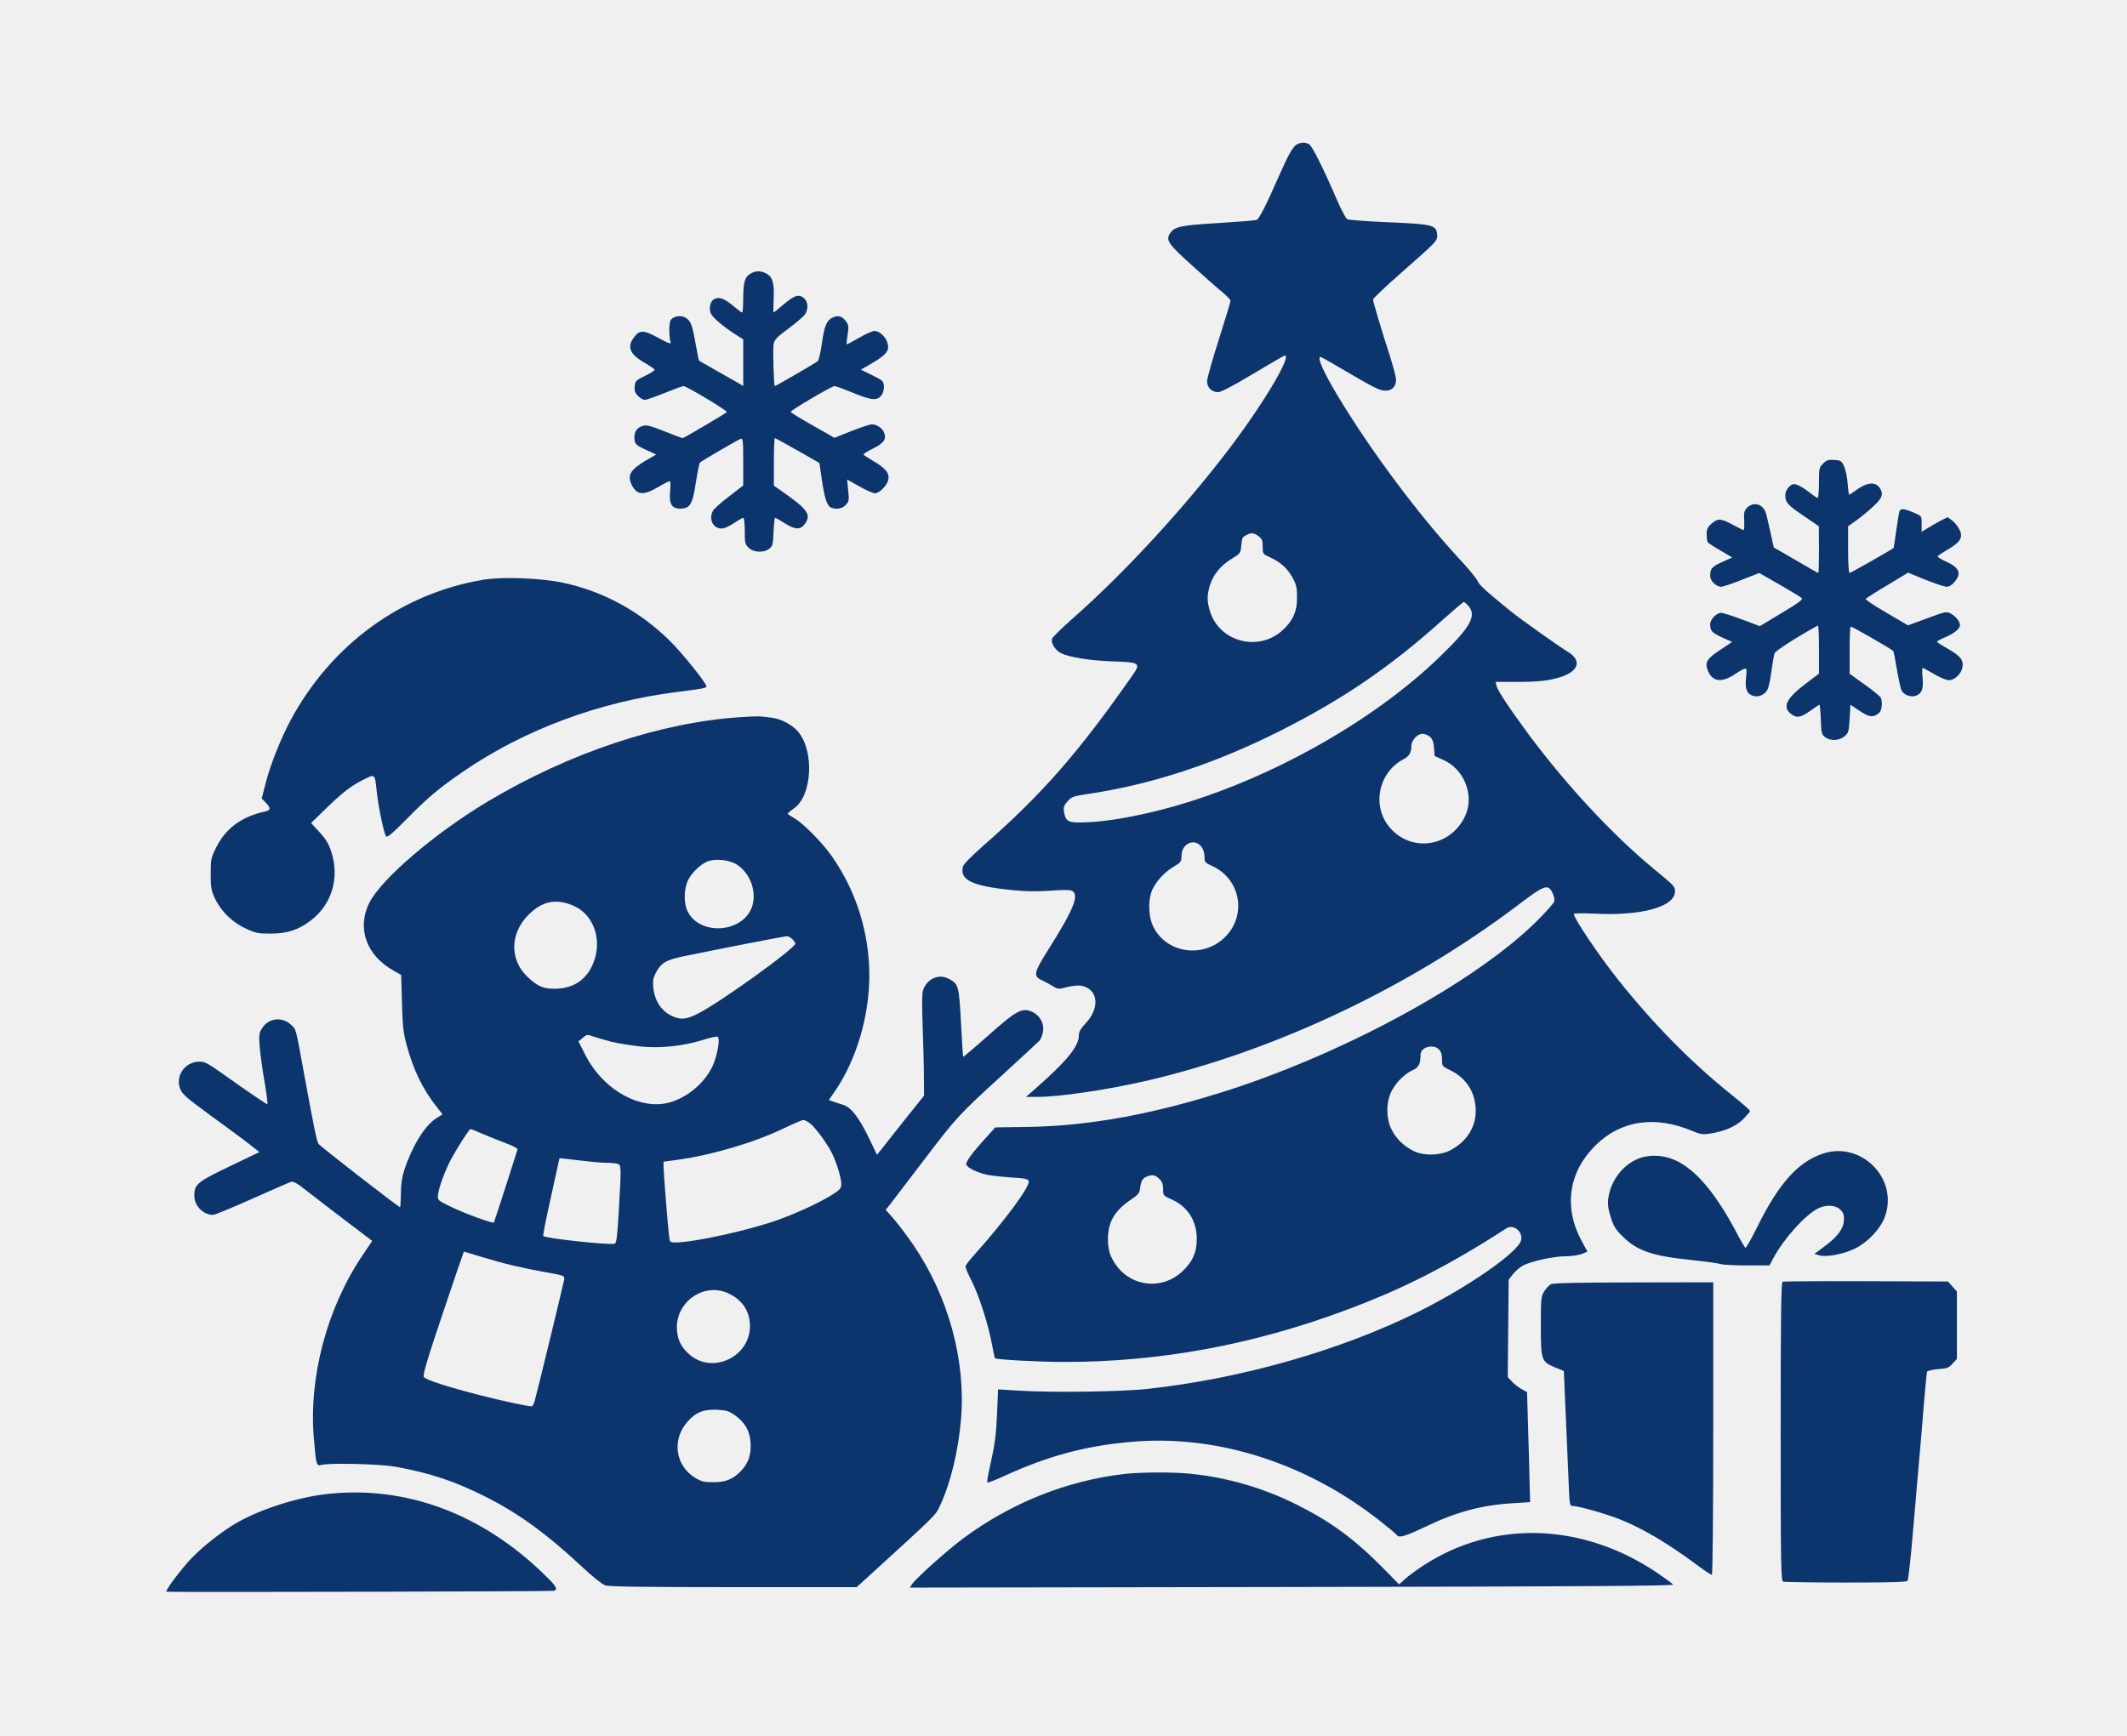
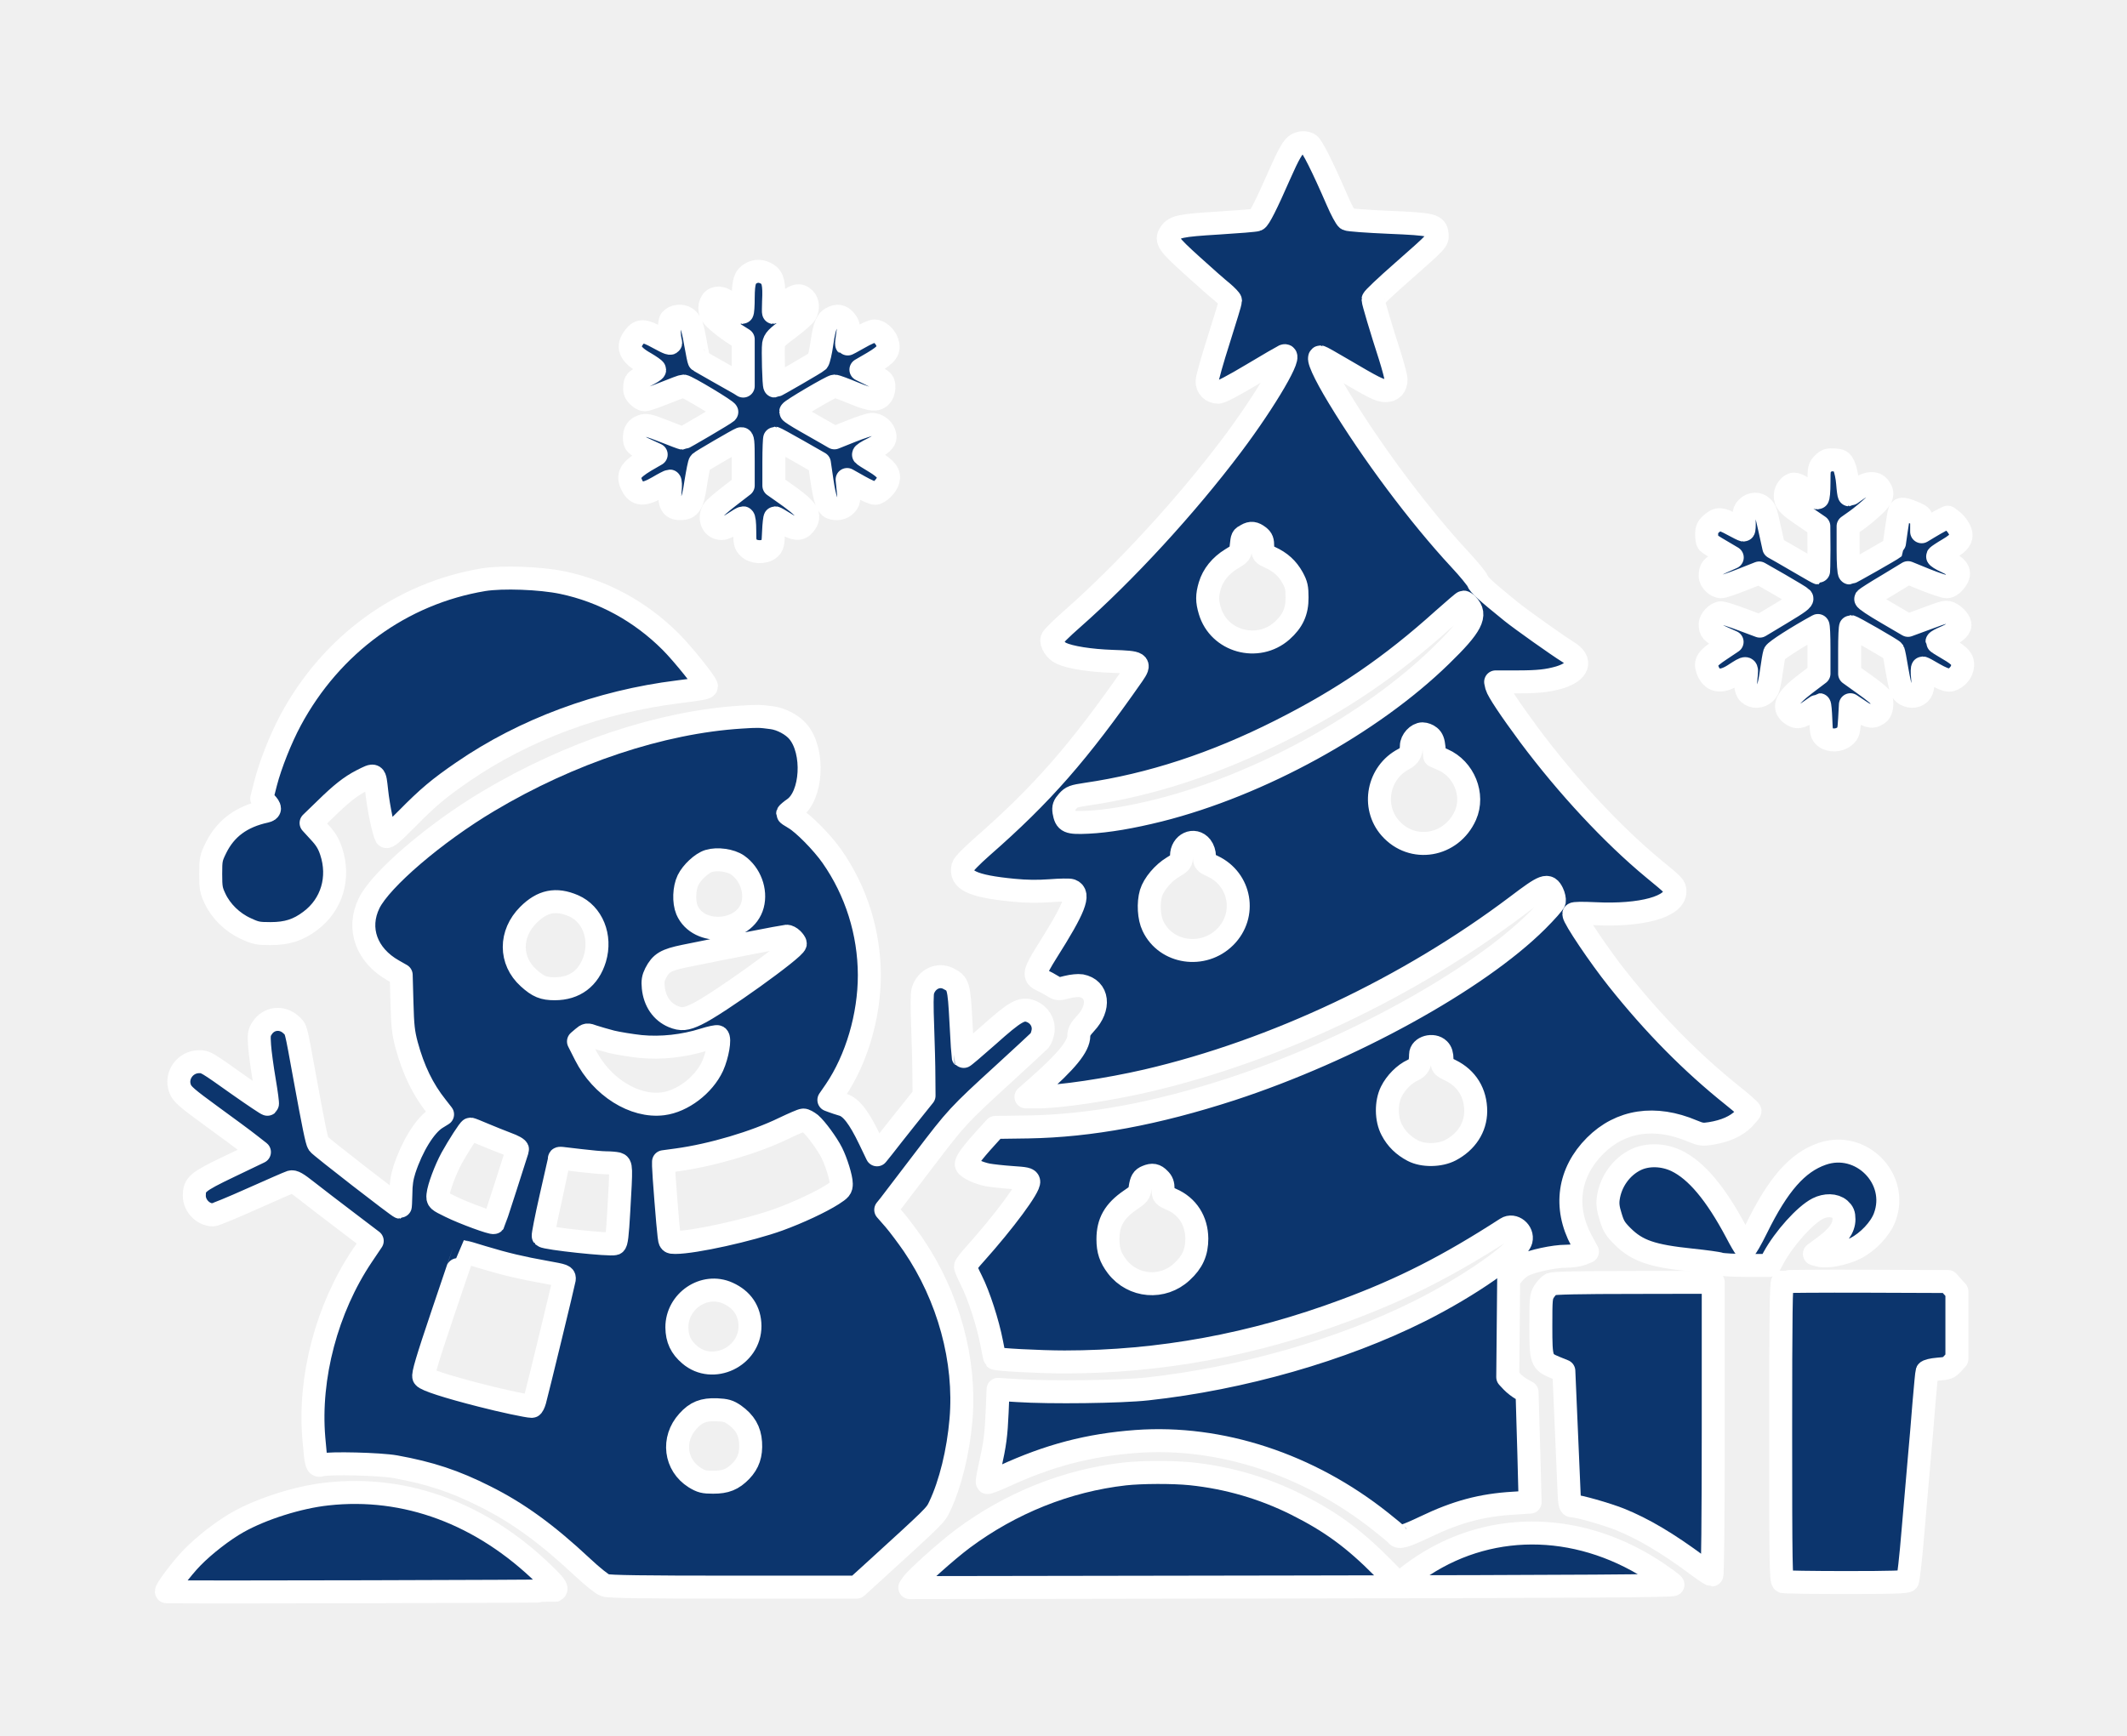
<svg xmlns="http://www.w3.org/2000/svg" version="1.0" width="1388pt" height="1133pt" viewBox="0 0 1388 1133" preserveAspectRatio="xMidYMid meet">
-   <g transform="translate(0,1133) scale(0.1,-0.1)" fill="#0c356d" stroke="none">
+   <g transform="translate(0,1133) scale(0.1,-0.1)" fill="#0c356d" stroke="#ffffff" stroke-width="150" stroke-linejoin="round" stroke-linecap="round">
    <path d="M8464 10388 c-25 -12 -55 -64 -114 -198 -84 -192 -133 -289 -149 -295 -9 -4 -122 -13 -251 -21 -248 -15 -286 -23 -315 -68 -29 -44 -11 -69 144 -209 80 -73 170 -152 199 -175 28 -24 52 -49 52 -55 0 -7 -34 -120 -76 -252 -42 -131 -77 -255 -77 -273 -1 -41 30 -72 73 -72 17 0 99 43 221 116 107 64 200 118 207 121 66 27 -115 -285 -340 -584 -299 -397 -696 -829 -1040 -1132 -70 -61 -130 -121 -133 -131 -9 -27 23 -77 60 -94 56 -27 189 -48 335 -53 178 -6 185 -11 133 -87 -356 -510 -592 -780 -985 -1124 -69 -61 -120 -113 -124 -128 -23 -89 61 -129 331 -155 82 -8 157 -9 238 -3 64 5 126 6 136 2 60 -22 23 -116 -156 -399 -86 -137 -91 -162 -35 -187 20 -9 53 -27 72 -39 34 -21 37 -21 94 -6 32 8 73 12 91 9 111 -21 126 -143 29 -246 -33 -36 -44 -55 -44 -80 0 -69 -78 -166 -280 -343 l-65 -57 75 0 c145 0 460 47 715 106 836 195 1706 607 2414 1141 182 138 202 145 232 85 9 -18 14 -43 12 -55 -3 -12 -54 -69 -112 -127 -390 -389 -1223 -847 -1996 -1100 -493 -160 -917 -239 -1325 -246 l-215 -3 -57 -63 c-95 -104 -139 -164 -132 -181 8 -21 78 -54 139 -66 28 -5 98 -13 157 -17 91 -6 107 -9 111 -25 9 -34 -161 -263 -350 -474 -35 -38 -63 -75 -63 -82 0 -8 17 -48 39 -91 49 -97 107 -277 132 -406 10 -54 20 -100 22 -102 9 -9 293 -24 454 -24 620 0 1226 111 1832 337 377 140 672 290 1051 535 46 30 110 -22 96 -78 -20 -78 -338 -300 -662 -462 -507 -254 -1161 -441 -1776 -508 -170 -19 -634 -25 -849 -11 l-126 8 -6 -148 c-7 -153 -13 -202 -48 -361 -12 -51 -19 -96 -16 -99 3 -3 52 16 109 42 293 135 552 203 863 226 550 40 1127 -150 1598 -525 53 -42 99 -80 102 -86 13 -21 56 -8 186 54 204 98 369 142 574 154 l110 7 -4 151 c-2 82 -6 244 -10 359 l-6 208 -35 19 c-19 11 -48 33 -63 49 l-28 30 3 318 3 318 28 36 c16 21 46 46 67 57 57 29 201 60 279 60 38 0 84 7 104 15 l36 15 -39 72 c-117 218 -84 446 89 619 166 166 391 200 636 96 53 -22 66 -24 117 -16 94 15 167 47 215 95 23 24 43 47 43 52 0 5 -51 50 -112 99 -269 215 -515 464 -752 762 -118 148 -286 397 -286 425 0 5 56 6 138 2 305 -15 522 45 522 145 0 33 -2 36 -141 150 -266 220 -561 537 -809 869 -125 169 -205 289 -214 322 l-6 27 142 0 c133 0 198 7 274 29 125 38 150 109 57 166 -65 40 -306 211 -368 261 -167 135 -214 178 -223 203 -6 15 -58 79 -117 142 -266 287 -573 698 -790 1057 -95 157 -143 263 -118 263 5 0 67 -35 138 -77 211 -124 247 -143 287 -143 43 0 68 27 68 73 0 15 -18 83 -39 150 -56 173 -111 357 -111 372 0 7 84 87 188 178 235 207 234 206 230 248 -6 60 -29 66 -316 78 -140 6 -261 15 -270 20 -9 5 -39 60 -66 123 -97 224 -164 356 -184 367 -25 13 -50 13 -78 -1z m-250 -2559 c22 -17 26 -29 26 -68 0 -47 1 -48 48 -69 68 -31 113 -72 147 -133 25 -46 29 -65 29 -129 1 -92 -29 -156 -99 -218 -158 -139 -411 -69 -470 131 -19 64 -19 100 0 165 21 70 70 130 140 173 59 35 60 37 65 87 6 55 5 54 35 70 29 17 49 14 79 -9z m1361 -446 c66 -66 29 -138 -172 -333 -456 -445 -1183 -844 -1838 -1009 -181 -45 -337 -72 -465 -78 -130 -6 -145 1 -157 69 -4 29 0 41 24 68 26 29 37 33 123 46 419 61 837 198 1265 414 411 207 722 420 1063 727 70 62 129 113 133 113 4 0 15 -7 24 -17z m-245 -861 c17 -14 24 -32 28 -73 l4 -54 54 -24 c138 -60 206 -230 147 -363 -91 -204 -347 -247 -491 -83 -123 140 -79 363 88 450 35 18 50 43 50 85 0 38 39 80 73 80 14 0 35 -8 47 -18z m-1491 -718 c13 -17 21 -41 21 -65 0 -37 2 -40 55 -64 181 -86 222 -319 80 -461 -143 -143 -387 -107 -471 71 -27 56 -32 150 -13 215 18 59 79 131 142 169 54 32 57 36 57 74 0 80 83 119 129 61z m1551 -1324 c14 -14 20 -33 20 -65 0 -44 0 -45 56 -72 106 -52 164 -147 164 -267 -1 -107 -61 -199 -165 -254 -69 -36 -178 -38 -245 -3 -61 32 -107 76 -138 136 -37 70 -38 178 -3 249 29 59 86 116 139 140 40 18 52 41 52 102 0 49 82 72 120 34z m-1825 -845 c19 -18 25 -35 25 -67 0 -42 1 -43 55 -67 104 -45 164 -139 165 -256 0 -89 -28 -153 -97 -216 -125 -117 -320 -101 -424 35 -43 57 -59 104 -59 177 0 111 42 184 145 255 53 35 61 45 65 80 7 48 16 63 44 74 36 15 56 11 81 -15z" />
    <path d="M4901 9546 c-40 -22 -50 -54 -51 -158 0 -54 -3 -98 -7 -98 -4 0 -28 18 -54 40 -59 49 -91 63 -123 50 -33 -12 -45 -70 -22 -105 18 -28 90 -87 160 -131 l46 -29 0 -153 0 -152 -22 14 c-13 7 -77 44 -143 81 -66 38 -122 69 -123 71 -2 1 -12 49 -22 106 -22 126 -32 152 -64 173 -29 19 -77 13 -98 -12 -13 -16 -14 -107 -2 -146 5 -15 -11 -10 -79 27 -94 52 -122 53 -156 9 -53 -66 -33 -116 69 -173 34 -20 62 -40 62 -44 0 -5 -29 -23 -64 -40 -59 -29 -63 -33 -66 -68 -3 -29 2 -43 22 -63 14 -14 33 -25 43 -25 11 0 69 20 131 45 61 25 116 45 122 45 20 0 291 -163 283 -170 -14 -13 -281 -170 -288 -170 -4 0 -58 20 -120 45 -100 39 -117 43 -144 34 -36 -13 -51 -35 -51 -76 0 -41 9 -49 79 -81 l63 -29 -71 -41 c-101 -61 -120 -96 -86 -162 32 -62 76 -64 169 -10 37 22 72 40 77 40 4 0 6 -29 2 -65 -8 -84 10 -115 65 -115 65 0 82 28 103 172 11 67 22 125 27 129 10 10 247 148 266 155 14 5 16 -12 16 -149 l0 -156 -92 -71 c-51 -39 -98 -80 -105 -93 -30 -55 -1 -117 56 -117 17 0 50 15 80 35 28 19 55 35 61 35 6 0 10 -34 10 -85 0 -78 2 -88 25 -110 31 -32 101 -35 136 -6 21 17 24 29 27 110 2 50 7 91 10 91 4 0 32 -16 62 -35 66 -42 101 -45 129 -9 49 63 25 98 -152 221 l-47 33 0 155 c0 85 3 155 6 155 4 0 70 -36 149 -81 l142 -81 17 -116 c18 -120 34 -165 61 -176 34 -13 72 -6 94 18 21 23 23 30 16 95 l-7 71 80 -45 c44 -25 90 -45 102 -45 27 0 77 49 86 86 11 42 -13 74 -88 119 -37 22 -70 43 -73 47 -4 4 23 21 60 39 72 36 91 62 75 103 -11 31 -48 56 -80 56 -14 0 -74 -20 -135 -44 l-110 -44 -50 29 c-27 16 -92 53 -142 81 -51 29 -93 56 -93 60 0 10 268 168 286 168 8 0 65 -21 125 -46 122 -50 157 -51 185 -9 8 13 14 39 12 57 -3 30 -9 36 -77 69 l-73 36 79 46 c91 54 110 81 93 133 -13 39 -53 74 -84 74 -11 0 -57 -20 -100 -45 -43 -25 -80 -44 -81 -43 -2 2 1 29 6 62 8 47 7 63 -6 82 -24 37 -52 48 -85 34 -44 -18 -59 -50 -76 -167 -8 -59 -21 -113 -27 -120 -10 -10 -274 -163 -281 -163 -7 0 -13 239 -8 272 6 32 19 45 101 106 52 39 100 81 107 94 19 34 17 75 -6 98 -33 33 -63 25 -134 -35 -35 -30 -66 -55 -68 -55 -2 0 -1 32 0 72 6 114 -4 156 -41 179 -37 22 -72 24 -106 5z" />
    <path d="M11897 8304 c-26 -25 -27 -32 -27 -125 0 -55 -4 -99 -9 -99 -4 0 -26 14 -47 31 -45 36 -87 59 -107 59 -26 0 -57 -40 -57 -73 0 -47 17 -65 124 -137 l95 -65 1 -152 c0 -84 -2 -153 -4 -153 -3 0 -42 22 -88 49 -46 27 -110 64 -143 83 l-60 34 -21 96 c-32 144 -33 147 -54 168 -27 27 -71 25 -99 -4 -20 -21 -22 -33 -19 -85 1 -34 0 -61 -4 -61 -4 0 -36 16 -71 35 -77 42 -97 43 -138 7 -26 -23 -32 -36 -32 -69 0 -22 3 -46 7 -52 4 -6 42 -31 84 -55 l76 -45 -65 -29 c-68 -31 -79 -43 -79 -92 0 -32 39 -70 72 -70 11 0 71 20 134 45 l114 45 133 -76 c72 -42 138 -81 144 -88 10 -9 -20 -31 -130 -97 l-143 -86 -115 43 c-63 24 -124 43 -137 44 -30 0 -72 -43 -72 -74 0 -44 11 -56 78 -87 l65 -29 -79 -53 c-83 -55 -99 -79 -82 -127 28 -78 87 -90 173 -35 88 57 87 57 79 -17 -7 -74 3 -104 43 -119 35 -13 80 5 97 40 8 14 19 69 26 121 7 52 16 104 20 116 6 16 149 108 283 181 4 2 7 -67 7 -155 l0 -159 -91 -69 c-122 -93 -149 -149 -93 -193 38 -30 63 -26 127 19 30 22 58 40 60 40 3 0 7 -43 9 -96 3 -86 5 -98 27 -115 34 -27 93 -25 128 5 26 22 28 31 33 115 l5 91 60 -40 c63 -43 91 -45 128 -13 17 16 23 66 11 98 -4 9 -51 48 -105 86 l-99 71 0 154 c0 85 3 154 7 154 11 0 272 -150 278 -160 3 -5 14 -61 24 -123 11 -63 24 -123 30 -134 15 -30 61 -46 94 -34 39 15 50 45 43 118 -4 34 -3 63 1 63 4 0 37 -18 74 -40 38 -22 80 -40 97 -40 35 0 78 39 87 79 11 50 -9 77 -89 123 -42 24 -76 46 -76 49 0 4 24 17 53 29 59 25 97 56 97 80 0 24 -28 58 -60 75 -28 15 -36 13 -154 -31 l-125 -46 -140 82 c-78 45 -139 86 -136 91 3 4 66 45 141 89 l135 82 113 -46 c63 -25 125 -46 139 -46 16 0 35 11 51 31 48 56 32 94 -54 133 -33 15 -58 31 -56 35 3 4 34 25 70 46 82 48 99 81 70 133 -10 20 -31 45 -47 56 l-27 20 -43 -21 c-23 -12 -61 -34 -84 -48 l-43 -26 0 51 c0 51 0 51 -42 70 -70 30 -94 34 -102 14 -4 -9 -13 -67 -22 -128 -8 -61 -16 -112 -17 -113 -10 -9 -280 -163 -287 -163 -6 0 -10 63 -10 153 l0 152 55 39 c31 22 80 63 110 91 59 54 68 82 40 122 -30 42 -85 34 -162 -23 -17 -13 -34 -24 -36 -24 -2 0 -7 34 -10 75 -3 41 -14 92 -24 113 -16 34 -22 37 -64 40 -38 2 -50 -1 -72 -24z" />
    <path d="M3155 7546 c-534 -89 -992 -422 -1258 -916 -64 -119 -132 -290 -163 -410 l-26 -102 26 -27 c33 -35 33 -49 -1 -57 -157 -34 -261 -111 -324 -239 -32 -65 -34 -76 -34 -170 0 -89 3 -107 28 -160 39 -83 113 -156 201 -196 64 -30 80 -33 161 -33 108 0 181 23 261 84 140 105 192 281 135 453 -17 51 -36 82 -77 126 l-54 59 95 92 c101 99 163 148 235 185 90 45 85 49 98 -67 11 -106 46 -272 61 -297 7 -11 40 17 138 116 135 137 207 198 363 305 401 276 895 459 1405 522 159 20 185 25 185 36 0 20 -154 212 -233 291 -197 197 -440 330 -707 386 -143 30 -392 39 -515 19z" />
    <path d="M4835 6649 c-520 -33 -1116 -231 -1649 -549 -346 -206 -700 -509 -777 -665 -81 -165 -18 -341 158 -440 l51 -29 5 -180 c4 -153 9 -196 30 -276 45 -165 106 -291 196 -404 l39 -50 -42 -26 c-74 -47 -157 -183 -207 -335 -16 -50 -23 -95 -23 -157 -1 -49 -3 -88 -5 -88 -10 0 -522 397 -533 414 -11 16 -33 125 -88 426 -63 346 -56 318 -91 351 -59 55 -147 44 -189 -23 -19 -29 -21 -43 -16 -113 3 -44 17 -147 31 -229 14 -82 23 -151 20 -154 -2 -2 -86 54 -187 125 -211 150 -216 153 -258 153 -93 0 -158 -94 -124 -178 13 -34 43 -60 202 -176 103 -75 216 -158 251 -186 l64 -50 -196 -94 c-211 -101 -229 -117 -229 -191 0 -66 58 -125 122 -125 12 0 126 47 253 104 128 57 242 107 255 111 18 5 39 -7 110 -63 48 -37 162 -126 254 -195 l167 -127 -66 -98 c-230 -343 -349 -792 -315 -1190 15 -177 17 -184 51 -174 52 14 381 6 481 -12 226 -41 387 -94 587 -195 214 -107 401 -243 633 -460 64 -60 130 -113 149 -119 25 -9 248 -12 838 -12 l803 0 98 89 c419 382 416 379 444 438 70 148 121 357 139 566 33 385 -81 803 -311 1141 -38 55 -94 130 -124 165 l-56 64 25 31 c13 17 113 148 222 291 217 285 223 292 527 570 116 106 219 202 230 213 10 12 20 40 23 64 6 55 -26 106 -80 127 -61 23 -101 0 -280 -160 -87 -77 -160 -139 -162 -137 -1 1 -8 102 -14 223 -13 244 -16 254 -84 288 -64 32 -140 -4 -164 -78 -7 -19 -7 -103 -2 -235 4 -113 8 -261 8 -328 l1 -124 -113 -141 c-62 -78 -131 -165 -153 -194 l-41 -51 -48 100 c-69 144 -121 211 -175 227 -24 7 -54 17 -67 22 l-24 9 42 61 c139 205 222 488 222 754 -1 279 -86 549 -244 775 -63 90 -188 217 -247 250 -23 13 -42 26 -42 29 1 3 19 19 41 34 118 82 135 371 28 500 -37 45 -110 84 -171 92 -81 11 -93 11 -203 4z m-21 -966 c81 -57 122 -167 97 -260 -50 -185 -353 -208 -428 -33 -22 53 -19 141 7 195 25 51 89 111 135 125 55 17 144 5 189 -27z m-1072 -265 c123 -53 183 -201 140 -345 -39 -128 -131 -197 -262 -197 -73 0 -108 14 -171 71 -124 112 -124 288 -1 411 91 91 180 109 294 60z m1428 -218 c11 -11 20 -24 20 -29 0 -32 -514 -401 -645 -462 -68 -33 -100 -36 -153 -14 -73 31 -120 99 -129 189 -4 41 -1 61 15 93 35 68 67 87 188 112 239 49 650 129 667 130 9 1 26 -8 37 -19z m-1180 -670 c41 -10 127 -24 190 -31 135 -13 281 3 414 45 44 14 84 22 89 19 18 -11 -1 -121 -33 -192 -58 -125 -197 -230 -324 -246 -187 -24 -401 111 -506 318 l-45 89 28 24 c26 22 29 23 69 8 24 -8 77 -23 118 -34z m1300 -536 c35 -30 108 -129 138 -189 30 -60 62 -164 62 -202 0 -30 -6 -37 -57 -70 -77 -49 -222 -117 -351 -164 -187 -68 -552 -149 -675 -149 -35 0 -36 1 -41 43 -8 60 -36 419 -36 454 l0 30 88 12 c228 31 510 115 697 206 61 29 118 54 127 54 9 1 30 -11 48 -25z m-2134 -68 c43 -18 112 -46 152 -61 42 -15 72 -32 69 -39 -2 -6 -37 -114 -77 -241 -41 -126 -75 -232 -77 -235 -7 -8 -196 61 -283 104 -84 41 -85 42 -82 76 5 49 48 164 89 240 45 81 115 190 123 190 4 0 42 -15 86 -34z m629 -171 c65 -8 142 -15 170 -15 27 0 60 -3 73 -6 27 -8 27 -15 10 -308 -9 -161 -15 -209 -26 -214 -30 -11 -451 34 -467 50 -3 3 19 117 50 253 30 136 55 249 55 251 0 6 2 5 135 -11z m-637 -631 c149 -45 255 -70 412 -98 122 -22 125 -23 122 -47 -4 -25 -174 -726 -192 -791 -6 -21 -15 -38 -19 -38 -26 0 -196 36 -331 71 -220 56 -362 102 -374 121 -8 13 20 109 124 417 74 221 136 401 137 401 2 0 56 -16 121 -36z m1602 -235 c93 -42 143 -116 144 -214 1 -201 -243 -317 -393 -188 -58 49 -83 103 -84 178 -1 172 179 294 333 224z m42 -794 c69 -49 101 -104 106 -181 5 -79 -14 -135 -63 -186 -54 -55 -99 -73 -181 -73 -61 0 -77 4 -120 30 -129 81 -151 251 -45 368 53 59 101 78 188 75 61 -3 78 -8 115 -33z" />
    <path d="M11890 3798 c-161 -56 -286 -198 -427 -485 -36 -73 -69 -130 -73 -128 -5 3 -32 49 -60 103 -134 252 -260 402 -390 465 -86 41 -188 44 -265 7 -95 -46 -165 -143 -180 -252 -5 -35 -2 -66 15 -119 18 -61 30 -81 78 -129 96 -95 191 -128 452 -155 85 -9 169 -20 186 -26 17 -5 96 -9 176 -9 l145 0 27 51 c69 126 205 278 288 320 52 26 110 25 144 -4 21 -19 27 -32 27 -66 0 -57 -39 -112 -126 -176 l-67 -50 31 -9 c47 -14 162 8 236 45 83 42 164 128 192 204 94 251 -155 502 -409 413z" />
    <path d="M11633 2964 c-10 -5 -13 -210 -13 -979 0 -878 2 -973 16 -979 9 -3 192 -6 409 -6 302 0 395 3 403 12 5 7 22 155 36 328 15 173 33 387 41 475 8 88 22 248 30 355 9 107 18 200 20 206 2 6 34 14 71 17 60 4 72 9 96 36 l28 31 0 220 0 220 -29 32 -29 33 -534 2 c-293 1 -539 -1 -545 -3z" />
    <path d="M10122 2948 c-12 -6 -32 -27 -45 -47 -21 -34 -22 -47 -22 -228 0 -223 3 -232 96 -270 l54 -22 12 -278 c7 -153 15 -351 19 -440 6 -156 7 -163 27 -163 36 0 219 -52 307 -87 154 -62 313 -156 513 -305 43 -32 83 -58 88 -58 5 0 9 385 9 955 l0 955 -517 -1 c-353 0 -525 -4 -541 -11z" />
    <path d="M7340 1709 c-379 -43 -744 -190 -1056 -422 -106 -79 -302 -255 -331 -296 l-16 -24 2495 4 c1930 3 2494 7 2486 16 -5 6 -49 39 -96 71 -489 334 -1073 354 -1534 53 -42 -27 -95 -66 -117 -86 l-41 -37 -107 109 c-187 189 -338 300 -564 413 -216 108 -448 175 -688 200 -119 12 -322 11 -431 -1z" />
    <path d="M2135 1578 c-186 -20 -424 -95 -581 -183 -95 -53 -220 -150 -299 -231 -70 -71 -184 -224 -168 -224 155 -4 2517 2 2528 6 27 11 17 28 -62 105 -408 399 -906 584 -1418 527z" />
  </g>
</svg>
